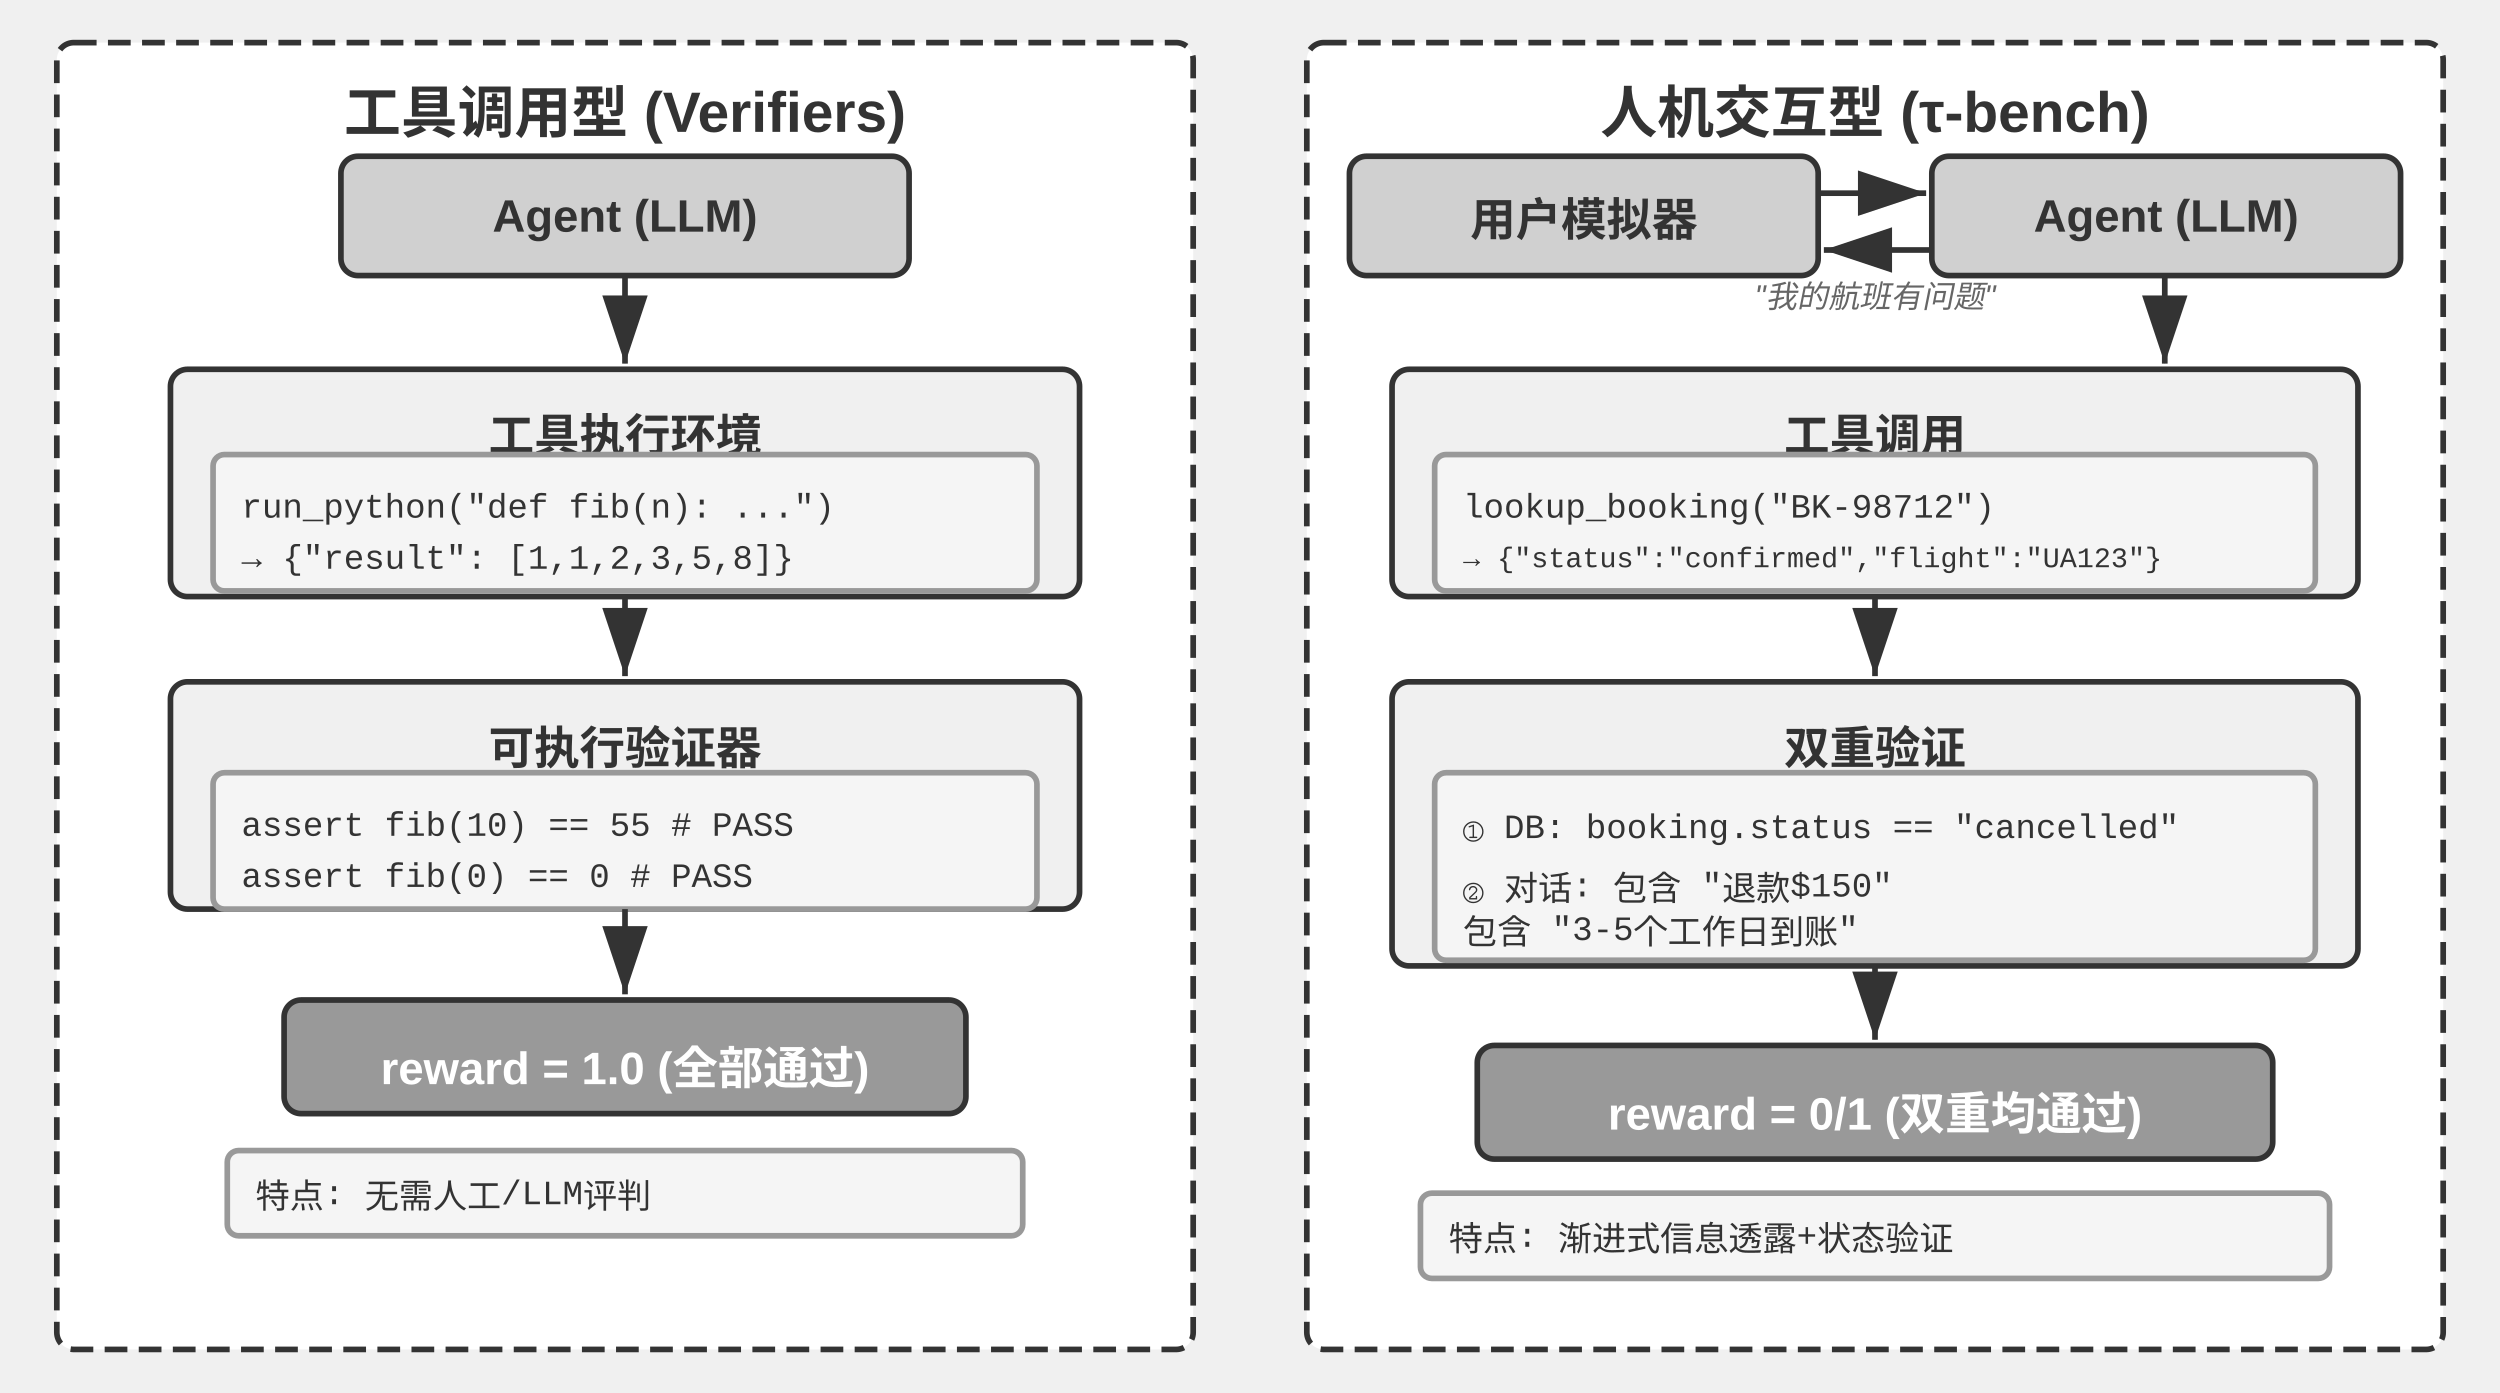
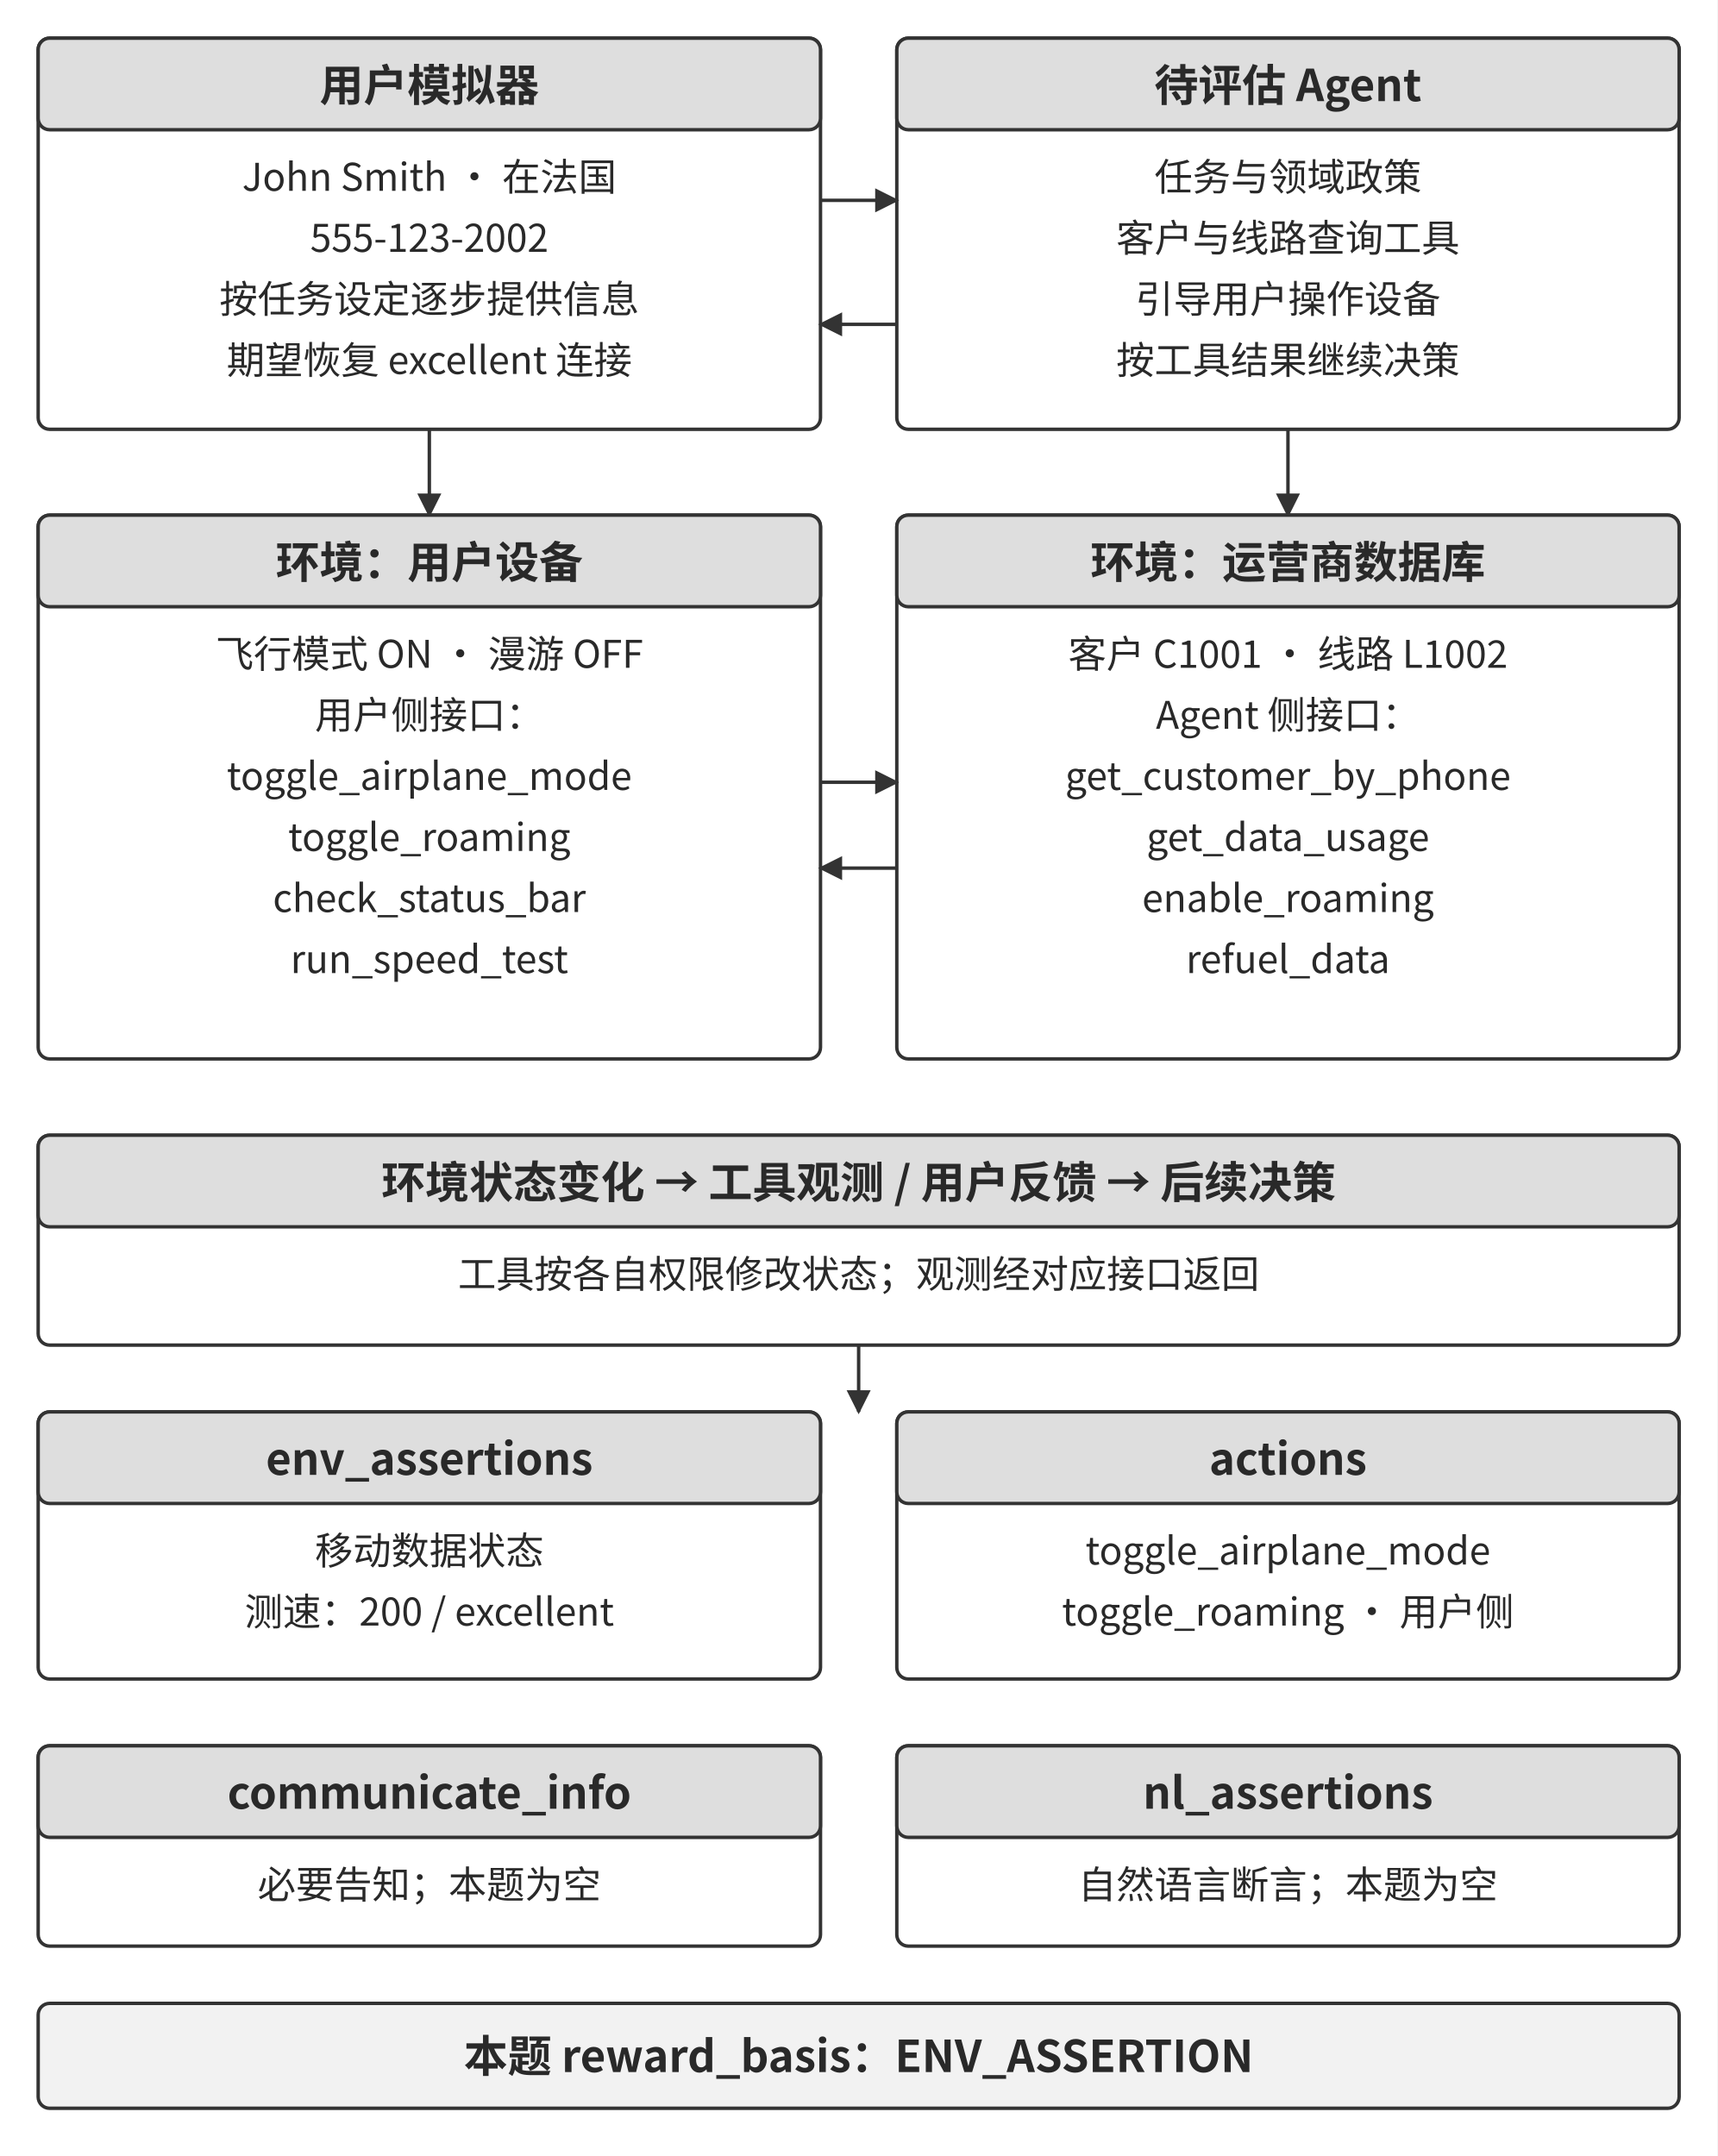
- <svg xmlns="http://www.w3.org/2000/svg" viewBox="0 40 880 490" width="880" height="490" style="background:#ffffff">
+ <svg xmlns="http://www.w3.org/2000/svg" width="150mm" height="188.33mm" viewBox="0 0 900 1130" role="img" aria-labelledby="title desc">
  <defs>
-     <marker id="ah" markerWidth="12" markerHeight="8" refX="12" refY="4" orient="auto">
-       <polygon points="0 0, 12 4, 0 8" fill="#333333" />
-     </marker>
-     <marker id="ah-light" markerWidth="12" markerHeight="8" refX="12" refY="4" orient="auto">
-       <polygon points="0 0, 12 4, 0 8" fill="#999999" />
+     <marker id="arrow" viewBox="0 0 10 10" refX="9" refY="5" markerWidth="7" markerHeight="7" orient="auto-start-reverse">
+       <path d="M0 0 L10 5 L0 10 Z" fill="#333333" />
    </marker>
  </defs>
-   <rect x="20" y="55" width="400" height="460" rx="6" fill="#ffffff" stroke="#333333" stroke-width="2" stroke-dasharray="8,4" />
-   <text x="220" y="78" font-family="Arial, 'Helvetica Neue', Helvetica, 'PingFang SC', 'Microsoft YaHei', sans-serif" font-size="20" fill="#333333" text-anchor="middle" dominant-baseline="central" font-weight="bold">工具调用型 (Verifiers)</text>
-   <rect x="120" y="95" width="200" height="42" rx="6" fill="#d0d0d0" stroke="#333333" stroke-width="2" />
-   <text x="220.0" y="116.0" font-family="Arial, 'Helvetica Neue', Helvetica, 'PingFang SC', 'Microsoft YaHei', sans-serif" font-size="16" fill="#333333" text-anchor="middle" dominant-baseline="central" font-weight="bold">Agent (LLM)</text>
-   <line x1="220" y1="137" x2="220" y2="168" stroke="#333333" stroke-width="2" marker-end="url(#ah)" />
-   <rect x="60" y="170" width="320" height="80" rx="6" fill="#f0f0f0" stroke="#333333" stroke-width="2" />
-   <text x="220" y="192" font-family="Arial, 'Helvetica Neue', Helvetica, 'PingFang SC', 'Microsoft YaHei', sans-serif" font-size="16" fill="#333333" text-anchor="middle" dominant-baseline="central" font-weight="bold">工具执行环境</text>
-   <rect x="75" y="200" width="290" height="48" rx="4" fill="#f5f5f5" stroke="#999999" stroke-width="2" />
-   <text x="85" y="219.0" font-family="'Courier New', Courier, monospace" font-size="12" fill="#333333" text-anchor="start" dominant-baseline="central">run_python("def fib(n): ...")</text>
-   <text x="85" y="237.0" font-family="'Courier New', Courier, monospace" font-size="12" fill="#333333" text-anchor="start" dominant-baseline="central">→ {"result": [1,1,2,3,5,8]}</text>
-   <line x1="220" y1="250" x2="220" y2="278" stroke="#333333" stroke-width="2" marker-end="url(#ah)" />
-   <rect x="60" y="280" width="320" height="80" rx="6" fill="#f0f0f0" stroke="#333333" stroke-width="2" />
-   <text x="220" y="302" font-family="Arial, 'Helvetica Neue', Helvetica, 'PingFang SC', 'Microsoft YaHei', sans-serif" font-size="16" fill="#333333" text-anchor="middle" dominant-baseline="central" font-weight="bold">可执行验证器</text>
-   <rect x="75" y="312" width="290" height="48" rx="4" fill="#f5f5f5" stroke="#999999" stroke-width="2" />
-   <text x="85" y="331.0" font-family="'Courier New', Courier, monospace" font-size="12" fill="#333333" text-anchor="start" dominant-baseline="central">assert fib(10) == 55  # PASS</text>
-   <text x="85" y="349.0" font-family="'Courier New', Courier, monospace" font-size="12" fill="#333333" text-anchor="start" dominant-baseline="central">assert fib(0) == 0    # PASS</text>
-   <line x1="220" y1="360" x2="220" y2="390" stroke="#333333" stroke-width="2" marker-end="url(#ah)" />
-   <rect x="100" y="392" width="240" height="40" rx="6" fill="#999999" stroke="#333333" stroke-width="2" />
-   <text x="220" y="412" font-family="Arial, 'Helvetica Neue', Helvetica, 'PingFang SC', 'Microsoft YaHei', sans-serif" font-size="16" fill="#ffffff" text-anchor="middle" dominant-baseline="central" font-weight="bold">reward = 1.0 (全部通过)</text>
-   <rect x="80" y="445" width="280" height="30" rx="4" fill="#f5f5f5" stroke="#999999" stroke-width="2" />
-   <text x="90" y="460" font-family="'Courier New', Courier, monospace" font-size="12" fill="#333333" text-anchor="start" dominant-baseline="central">特点: 无需人工/LLM评判</text>
-   <rect x="460" y="55" width="400" height="460" rx="6" fill="#ffffff" stroke="#333333" stroke-width="2" stroke-dasharray="8,4" />
-   <text x="660" y="78" font-family="Arial, 'Helvetica Neue', Helvetica, 'PingFang SC', 'Microsoft YaHei', sans-serif" font-size="20" fill="#333333" text-anchor="middle" dominant-baseline="central" font-weight="bold">人机交互型 (τ-bench)</text>
-   <rect x="475" y="95" width="165" height="42" rx="6" fill="#d0d0d0" stroke="#333333" stroke-width="2" />
-   <text x="557.5" y="116.0" font-family="Arial, 'Helvetica Neue', Helvetica, 'PingFang SC', 'Microsoft YaHei', sans-serif" font-size="16" fill="#333333" text-anchor="middle" dominant-baseline="central" font-weight="bold">用户模拟器</text>
-   <rect x="680" y="95" width="165" height="42" rx="6" fill="#d0d0d0" stroke="#333333" stroke-width="2" />
-   <text x="762.5" y="116.0" font-family="Arial, 'Helvetica Neue', Helvetica, 'PingFang SC', 'Microsoft YaHei', sans-serif" font-size="16" fill="#333333" text-anchor="middle" dominant-baseline="central" font-weight="bold">Agent (LLM)</text>
-   <line x1="640" y1="108" x2="678" y2="108" stroke="#333333" stroke-width="2" marker-end="url(#ah)" />
-   <text x="660.0" y="148.0" font-family="Arial, 'Helvetica Neue', Helvetica, 'PingFang SC', 'Microsoft YaHei', sans-serif" font-size="11" fill="#666666" text-anchor="middle" font-style="italic">"我的航班有问题"</text>
-   <line x1="680" y1="128" x2="642" y2="128" stroke="#333333" stroke-width="2" marker-end="url(#ah)" />
-   <line x1="762" y1="137" x2="762" y2="168" stroke="#333333" stroke-width="2" marker-end="url(#ah)" />
-   <rect x="490" y="170" width="340" height="80" rx="6" fill="#f0f0f0" stroke="#333333" stroke-width="2" />
-   <text x="660" y="192" font-family="Arial, 'Helvetica Neue', Helvetica, 'PingFang SC', 'Microsoft YaHei', sans-serif" font-size="16" fill="#333333" text-anchor="middle" dominant-baseline="central" font-weight="bold">工具调用</text>
-   <rect x="505" y="200" width="310" height="48" rx="4" fill="#f5f5f5" stroke="#999999" stroke-width="2" />
-   <text x="515" y="219.0" font-family="'Courier New', Courier, monospace" font-size="12" fill="#333333" text-anchor="start" dominant-baseline="central">lookup_booking("BK-98712")</text>
-   <text x="515" y="237.0" font-family="'Courier New', Courier, monospace" font-size="10" fill="#333333" text-anchor="start" dominant-baseline="central">→ {"status":"confirmed","flight":"UA123"}</text>
-   <line x1="660" y1="250" x2="660" y2="278" stroke="#333333" stroke-width="2" marker-end="url(#ah)" />
-   <rect x="490" y="280" width="340" height="100" rx="6" fill="#f0f0f0" stroke="#333333" stroke-width="2" />
-   <text x="660" y="302" font-family="Arial, 'Helvetica Neue', Helvetica, 'PingFang SC', 'Microsoft YaHei', sans-serif" font-size="16" fill="#333333" text-anchor="middle" dominant-baseline="central" font-weight="bold">双重验证</text>
-   <rect x="505" y="312" width="310" height="66" rx="4" fill="#f5f5f5" stroke="#999999" stroke-width="2" />
-   <text x="515" y="331.0" font-family="'Courier New', Courier, monospace" font-size="12" fill="#333333" text-anchor="start" dominant-baseline="central">① DB: booking.status == "cancelled"</text>
-   <text x="515" y="349.0" font-family="'Courier New', Courier, monospace" font-size="12" fill="#333333" text-anchor="start" dominant-baseline="central">② 对话: 包含 "退款$150"</text>
-   <text x="515" y="367.0" font-family="'Courier New', Courier, monospace" font-size="12" fill="#333333" text-anchor="start" dominant-baseline="central">         包含 "3-5个工作日到账"</text>
-   <line x1="660" y1="380" x2="660" y2="406" stroke="#333333" stroke-width="2" marker-end="url(#ah)" />
-   <rect x="520" y="408" width="280" height="40" rx="6" fill="#999999" stroke="#333333" stroke-width="2" />
-   <text x="660" y="428" font-family="Arial, 'Helvetica Neue', Helvetica, 'PingFang SC', 'Microsoft YaHei', sans-serif" font-size="16" fill="#ffffff" text-anchor="middle" dominant-baseline="central" font-weight="bold">reward = 0/1 (双重均通过)</text>
-   <rect x="500" y="460" width="320" height="30" rx="4" fill="#f5f5f5" stroke="#999999" stroke-width="2" />
-   <text x="510" y="475" font-family="'Courier New', Courier, monospace" font-size="12" fill="#333333" text-anchor="start" dominant-baseline="central">特点: 渐进式信息透露+状态验证</text>
+   <rect width="900" height="1130" fill="#ffffff" />
+   <rect x="20" y="20" width="410" height="205" rx="6" fill="#ffffff" stroke="#333333" stroke-width="1.8" />
+   <rect x="20" y="20" width="410" height="48" rx="6" fill="#dedede" stroke="#333333" stroke-width="1.8" />
+   <text x="225.0" y="53" text-anchor="middle" font-family="Noto Sans CJK SC,Source Han Sans CN,Microsoft YaHei,sans-serif" font-size="23" font-weight="700" fill="#292929">用户模拟器</text>
+   <text x="225.0" y="100" text-anchor="middle" font-family="Noto Sans CJK SC,Source Han Sans CN,Microsoft YaHei,sans-serif" font-size="20" font-weight="400" fill="#292929">John Smith · 在法国</text>
+   <text x="225.0" y="132" text-anchor="middle" font-family="Noto Sans CJK SC,Source Han Sans CN,Microsoft YaHei,sans-serif" font-size="20" font-weight="400" fill="#292929">555-123-2002</text>
+   <text x="225.0" y="164" text-anchor="middle" font-family="Noto Sans CJK SC,Source Han Sans CN,Microsoft YaHei,sans-serif" font-size="20" font-weight="400" fill="#292929">按任务设定逐步提供信息</text>
+   <text x="225.0" y="196" text-anchor="middle" font-family="Noto Sans CJK SC,Source Han Sans CN,Microsoft YaHei,sans-serif" font-size="20" font-weight="400" fill="#292929">期望恢复 excellent 连接</text>
+   <rect x="470" y="20" width="410" height="205" rx="6" fill="#ffffff" stroke="#333333" stroke-width="1.8" />
+   <rect x="470" y="20" width="410" height="48" rx="6" fill="#dedede" stroke="#333333" stroke-width="1.8" />
+   <text x="675.0" y="53" text-anchor="middle" font-family="Noto Sans CJK SC,Source Han Sans CN,Microsoft YaHei,sans-serif" font-size="23" font-weight="700" fill="#292929">待评估 Agent</text>
+   <text x="675.0" y="100" text-anchor="middle" font-family="Noto Sans CJK SC,Source Han Sans CN,Microsoft YaHei,sans-serif" font-size="20" font-weight="400" fill="#292929">任务与领域政策</text>
+   <text x="675.0" y="132" text-anchor="middle" font-family="Noto Sans CJK SC,Source Han Sans CN,Microsoft YaHei,sans-serif" font-size="20" font-weight="400" fill="#292929">客户与线路查询工具</text>
+   <text x="675.0" y="164" text-anchor="middle" font-family="Noto Sans CJK SC,Source Han Sans CN,Microsoft YaHei,sans-serif" font-size="20" font-weight="400" fill="#292929">引导用户操作设备</text>
+   <text x="675.0" y="196" text-anchor="middle" font-family="Noto Sans CJK SC,Source Han Sans CN,Microsoft YaHei,sans-serif" font-size="20" font-weight="400" fill="#292929">按工具结果继续决策</text>
+   <path d="M 430 105 L 470 105" fill="none" stroke="#333333" stroke-width="1.8" marker-end="url(#arrow)" />
+   <path d="M 470 170 L 430 170" fill="none" stroke="#333333" stroke-width="1.8" marker-end="url(#arrow)" />
+   <path d="M 225 225 L 225 270" fill="none" stroke="#333333" stroke-width="1.8" marker-end="url(#arrow)" />
+   <path d="M 675 225 L 675 270" fill="none" stroke="#333333" stroke-width="1.8" marker-end="url(#arrow)" />
+   <rect x="20" y="270" width="410" height="285" rx="6" fill="#ffffff" stroke="#333333" stroke-width="1.8" />
+   <rect x="20" y="270" width="410" height="48" rx="6" fill="#dedede" stroke="#333333" stroke-width="1.8" />
+   <text x="225.0" y="303" text-anchor="middle" font-family="Noto Sans CJK SC,Source Han Sans CN,Microsoft YaHei,sans-serif" font-size="23" font-weight="700" fill="#292929">环境：用户设备</text>
+   <text x="225.0" y="350" text-anchor="middle" font-family="Noto Sans CJK SC,Source Han Sans CN,Microsoft YaHei,sans-serif" font-size="20" font-weight="400" fill="#292929">飞行模式 ON · 漫游 OFF</text>
+   <text x="225.0" y="382" text-anchor="middle" font-family="Noto Sans CJK SC,Source Han Sans CN,Microsoft YaHei,sans-serif" font-size="20" font-weight="400" fill="#292929">用户侧接口：</text>
+   <text x="225.0" y="414" text-anchor="middle" font-family="Noto Sans CJK SC,Source Han Sans CN,Microsoft YaHei,sans-serif" font-size="20" font-weight="400" fill="#292929">toggle_airplane_mode</text>
+   <text x="225.0" y="446" text-anchor="middle" font-family="Noto Sans CJK SC,Source Han Sans CN,Microsoft YaHei,sans-serif" font-size="20" font-weight="400" fill="#292929">toggle_roaming</text>
+   <text x="225.0" y="478" text-anchor="middle" font-family="Noto Sans CJK SC,Source Han Sans CN,Microsoft YaHei,sans-serif" font-size="20" font-weight="400" fill="#292929">check_status_bar</text>
+   <text x="225.0" y="510" text-anchor="middle" font-family="Noto Sans CJK SC,Source Han Sans CN,Microsoft YaHei,sans-serif" font-size="20" font-weight="400" fill="#292929">run_speed_test</text>
+   <rect x="470" y="270" width="410" height="285" rx="6" fill="#ffffff" stroke="#333333" stroke-width="1.8" />
+   <rect x="470" y="270" width="410" height="48" rx="6" fill="#dedede" stroke="#333333" stroke-width="1.8" />
+   <text x="675.0" y="303" text-anchor="middle" font-family="Noto Sans CJK SC,Source Han Sans CN,Microsoft YaHei,sans-serif" font-size="23" font-weight="700" fill="#292929">环境：运营商数据库</text>
+   <text x="675.0" y="350" text-anchor="middle" font-family="Noto Sans CJK SC,Source Han Sans CN,Microsoft YaHei,sans-serif" font-size="20" font-weight="400" fill="#292929">客户 C1001 · 线路 L1002</text>
+   <text x="675.0" y="382" text-anchor="middle" font-family="Noto Sans CJK SC,Source Han Sans CN,Microsoft YaHei,sans-serif" font-size="20" font-weight="400" fill="#292929">Agent 侧接口：</text>
+   <text x="675.0" y="414" text-anchor="middle" font-family="Noto Sans CJK SC,Source Han Sans CN,Microsoft YaHei,sans-serif" font-size="20" font-weight="400" fill="#292929">get_customer_by_phone</text>
+   <text x="675.0" y="446" text-anchor="middle" font-family="Noto Sans CJK SC,Source Han Sans CN,Microsoft YaHei,sans-serif" font-size="20" font-weight="400" fill="#292929">get_data_usage</text>
+   <text x="675.0" y="478" text-anchor="middle" font-family="Noto Sans CJK SC,Source Han Sans CN,Microsoft YaHei,sans-serif" font-size="20" font-weight="400" fill="#292929">enable_roaming</text>
+   <text x="675.0" y="510" text-anchor="middle" font-family="Noto Sans CJK SC,Source Han Sans CN,Microsoft YaHei,sans-serif" font-size="20" font-weight="400" fill="#292929">refuel_data</text>
+   <path d="M 430 410 L 470 410" fill="none" stroke="#333333" stroke-width="1.8" marker-end="url(#arrow)" />
+   <path d="M 470 455 L 430 455" fill="none" stroke="#333333" stroke-width="1.8" marker-end="url(#arrow)" />
+   <rect x="20" y="595" width="860" height="110" rx="6" fill="#ffffff" stroke="#333333" stroke-width="1.8" />
+   <rect x="20" y="595" width="860" height="48" rx="6" fill="#dedede" stroke="#333333" stroke-width="1.8" />
+   <text x="450.0" y="628" text-anchor="middle" font-family="Noto Sans CJK SC,Source Han Sans CN,Microsoft YaHei,sans-serif" font-size="23" font-weight="700" fill="#292929">环境状态变化 → 工具观测 / 用户反馈 → 后续决策</text>
+   <text x="450.0" y="675" text-anchor="middle" font-family="Noto Sans CJK SC,Source Han Sans CN,Microsoft YaHei,sans-serif" font-size="20" font-weight="400" fill="#292929">工具按各自权限修改状态；观测经对应接口返回</text>
+   <path d="M 450 705 L 450 740" fill="none" stroke="#333333" stroke-width="1.8" marker-end="url(#arrow)" />
+   <rect x="20" y="740" width="410" height="140" rx="6" fill="#ffffff" stroke="#333333" stroke-width="1.8" />
+   <rect x="20" y="740" width="410" height="48" rx="6" fill="#dedede" stroke="#333333" stroke-width="1.8" />
+   <text x="225.0" y="773" text-anchor="middle" font-family="Noto Sans CJK SC,Source Han Sans CN,Microsoft YaHei,sans-serif" font-size="23" font-weight="700" fill="#292929">env_assertions</text>
+   <text x="225.0" y="820" text-anchor="middle" font-family="Noto Sans CJK SC,Source Han Sans CN,Microsoft YaHei,sans-serif" font-size="20" font-weight="400" fill="#292929">移动数据状态</text>
+   <text x="225.0" y="852" text-anchor="middle" font-family="Noto Sans CJK SC,Source Han Sans CN,Microsoft YaHei,sans-serif" font-size="20" font-weight="400" fill="#292929">测速：200 / excellent</text>
+   <rect x="470" y="740" width="410" height="140" rx="6" fill="#ffffff" stroke="#333333" stroke-width="1.8" />
+   <rect x="470" y="740" width="410" height="48" rx="6" fill="#dedede" stroke="#333333" stroke-width="1.8" />
+   <text x="675.0" y="773" text-anchor="middle" font-family="Noto Sans CJK SC,Source Han Sans CN,Microsoft YaHei,sans-serif" font-size="23" font-weight="700" fill="#292929">actions</text>
+   <text x="675.0" y="820" text-anchor="middle" font-family="Noto Sans CJK SC,Source Han Sans CN,Microsoft YaHei,sans-serif" font-size="20" font-weight="400" fill="#292929">toggle_airplane_mode</text>
+   <text x="675.0" y="852" text-anchor="middle" font-family="Noto Sans CJK SC,Source Han Sans CN,Microsoft YaHei,sans-serif" font-size="20" font-weight="400" fill="#292929">toggle_roaming · 用户侧</text>
+   <rect x="20" y="915" width="410" height="105" rx="6" fill="#ffffff" stroke="#333333" stroke-width="1.8" />
+   <rect x="20" y="915" width="410" height="48" rx="6" fill="#dedede" stroke="#333333" stroke-width="1.8" />
+   <text x="225.0" y="948" text-anchor="middle" font-family="Noto Sans CJK SC,Source Han Sans CN,Microsoft YaHei,sans-serif" font-size="23" font-weight="700" fill="#292929">communicate_info</text>
+   <text x="225.0" y="995" text-anchor="middle" font-family="Noto Sans CJK SC,Source Han Sans CN,Microsoft YaHei,sans-serif" font-size="20" font-weight="400" fill="#292929">必要告知；本题为空</text>
+   <rect x="470" y="915" width="410" height="105" rx="6" fill="#ffffff" stroke="#333333" stroke-width="1.8" />
+   <rect x="470" y="915" width="410" height="48" rx="6" fill="#dedede" stroke="#333333" stroke-width="1.8" />
+   <text x="675.0" y="948" text-anchor="middle" font-family="Noto Sans CJK SC,Source Han Sans CN,Microsoft YaHei,sans-serif" font-size="23" font-weight="700" fill="#292929">nl_assertions</text>
+   <text x="675.0" y="995" text-anchor="middle" font-family="Noto Sans CJK SC,Source Han Sans CN,Microsoft YaHei,sans-serif" font-size="20" font-weight="400" fill="#292929">自然语言断言；本题为空</text>
+   <rect x="20" y="1050" width="860" height="55" rx="6" fill="#f2f2f2" stroke="#333333" stroke-width="1.8" />
+   <text x="450" y="1086" text-anchor="middle" font-family="Noto Sans CJK SC,Source Han Sans CN,Microsoft YaHei,sans-serif" font-size="23" font-weight="700" fill="#292929">本题 reward_basis：ENV_ASSERTION</text>
</svg>
